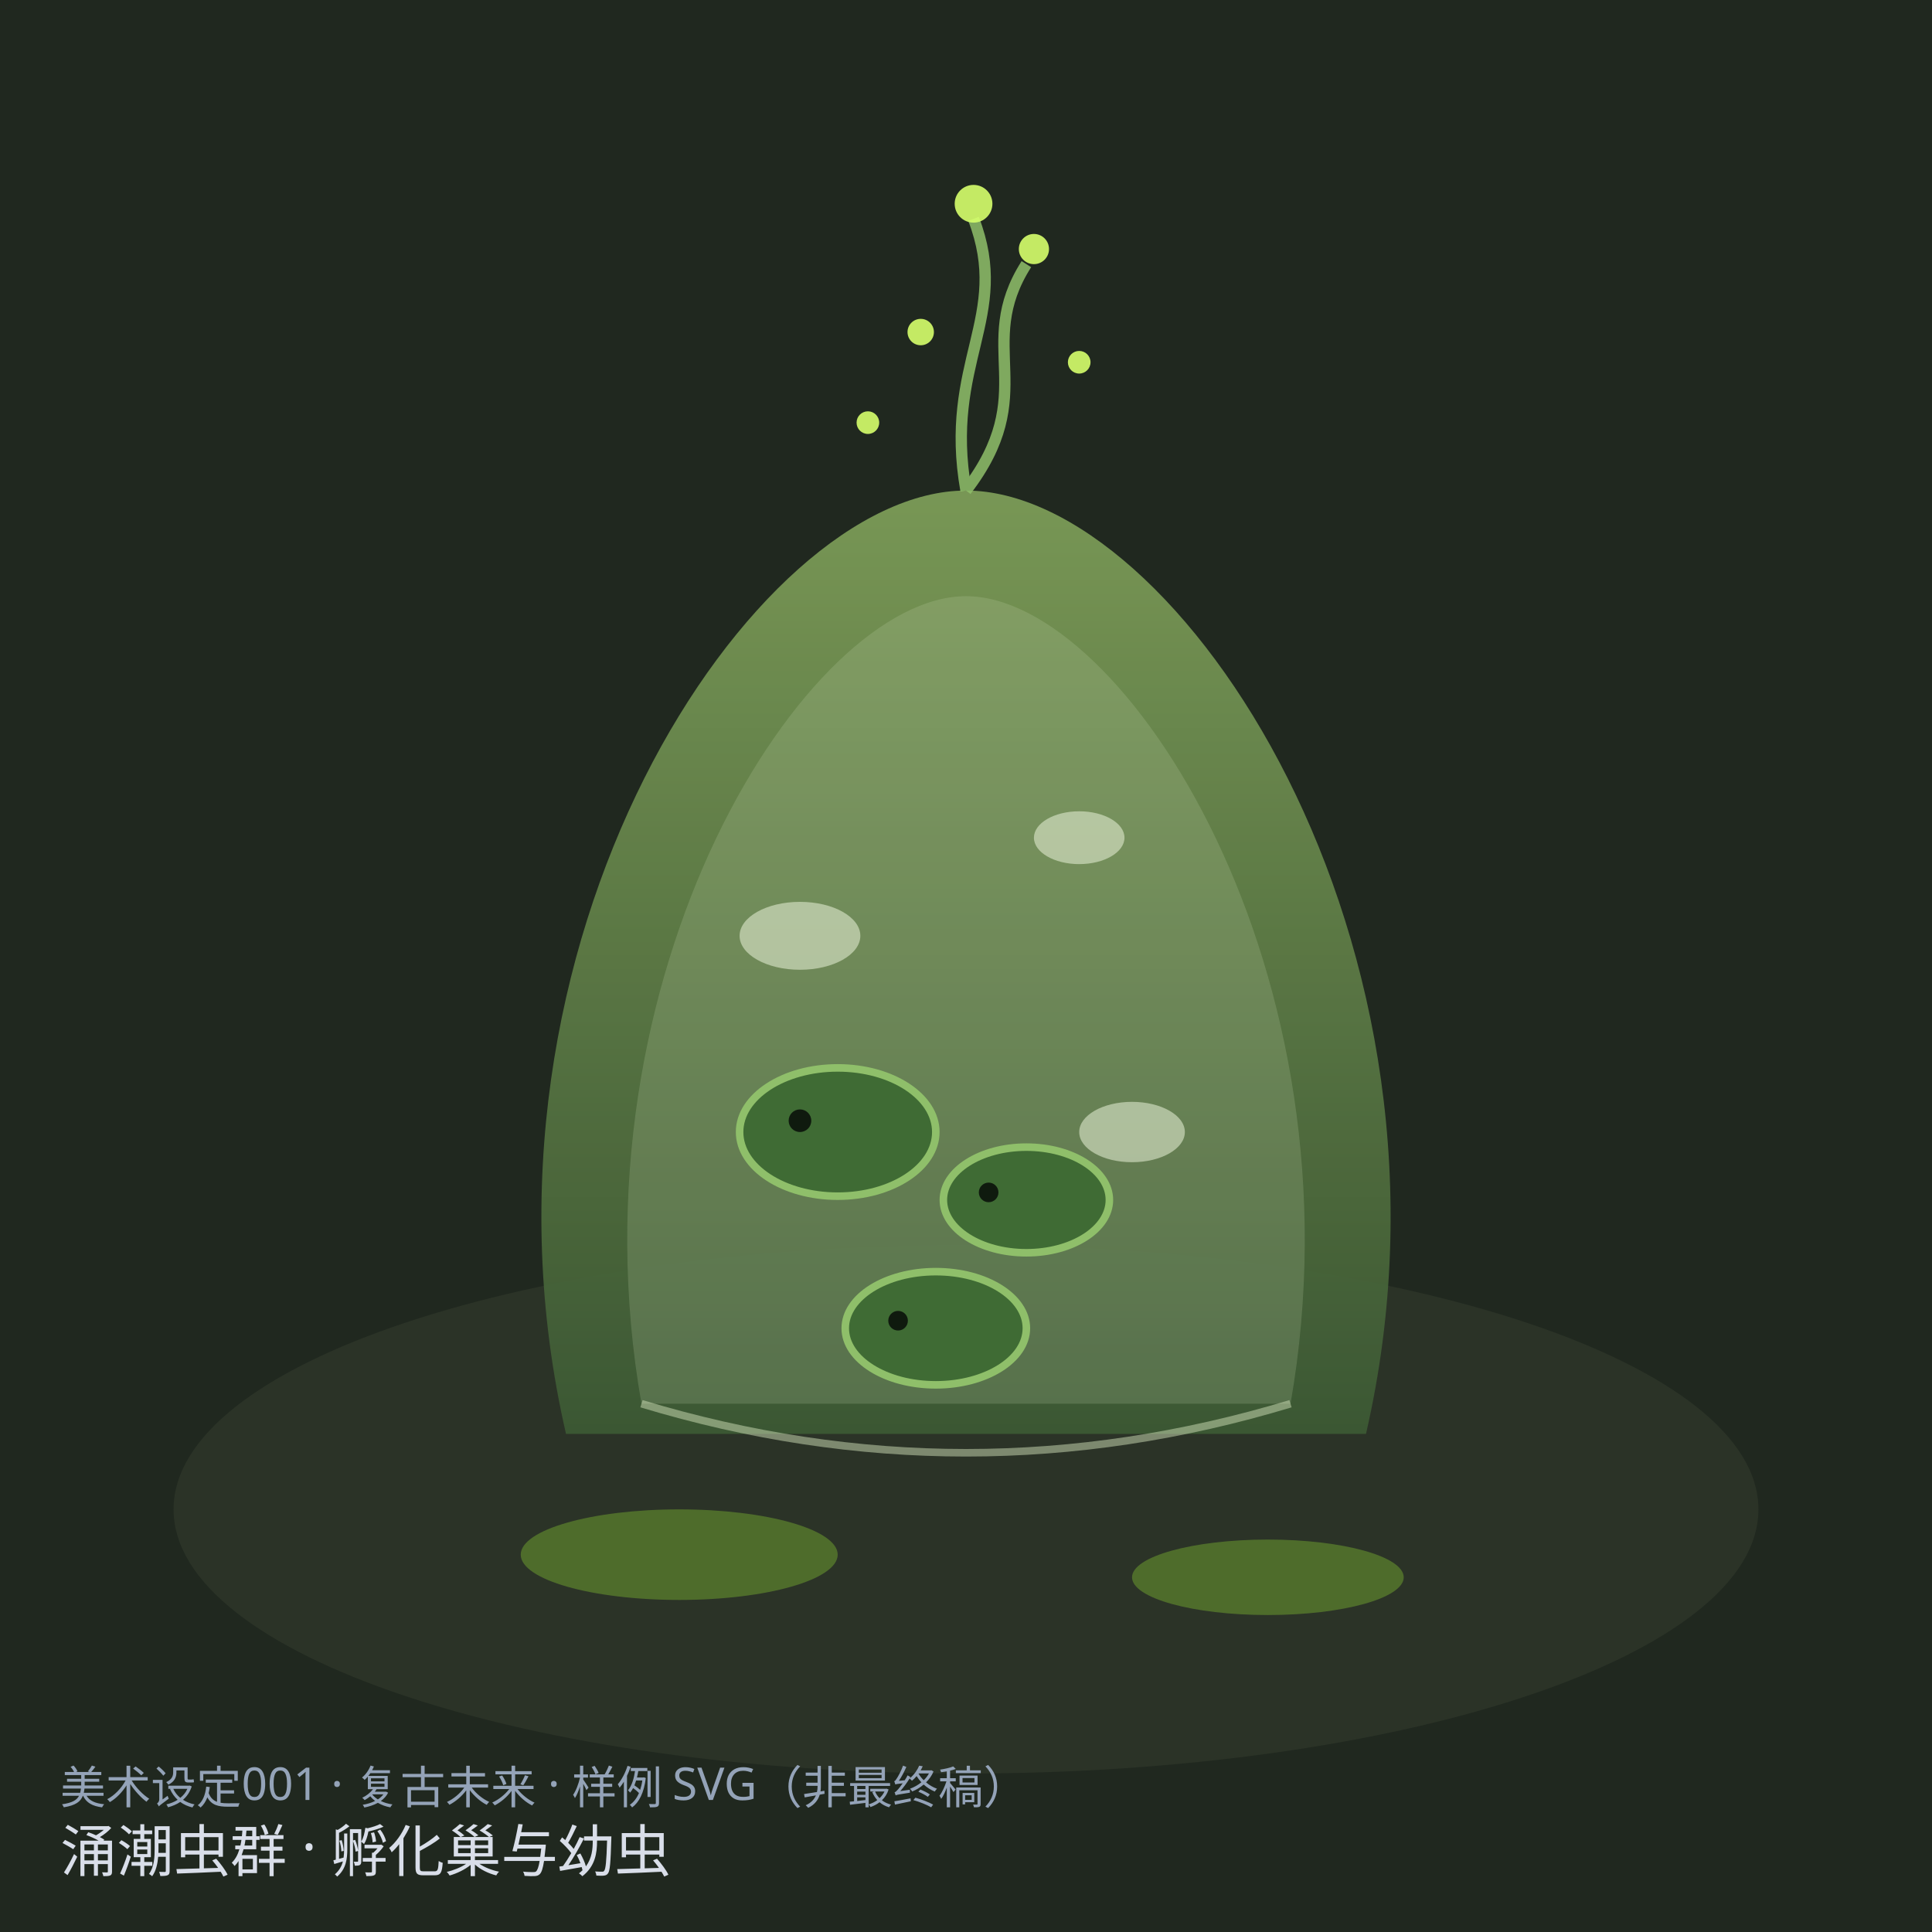
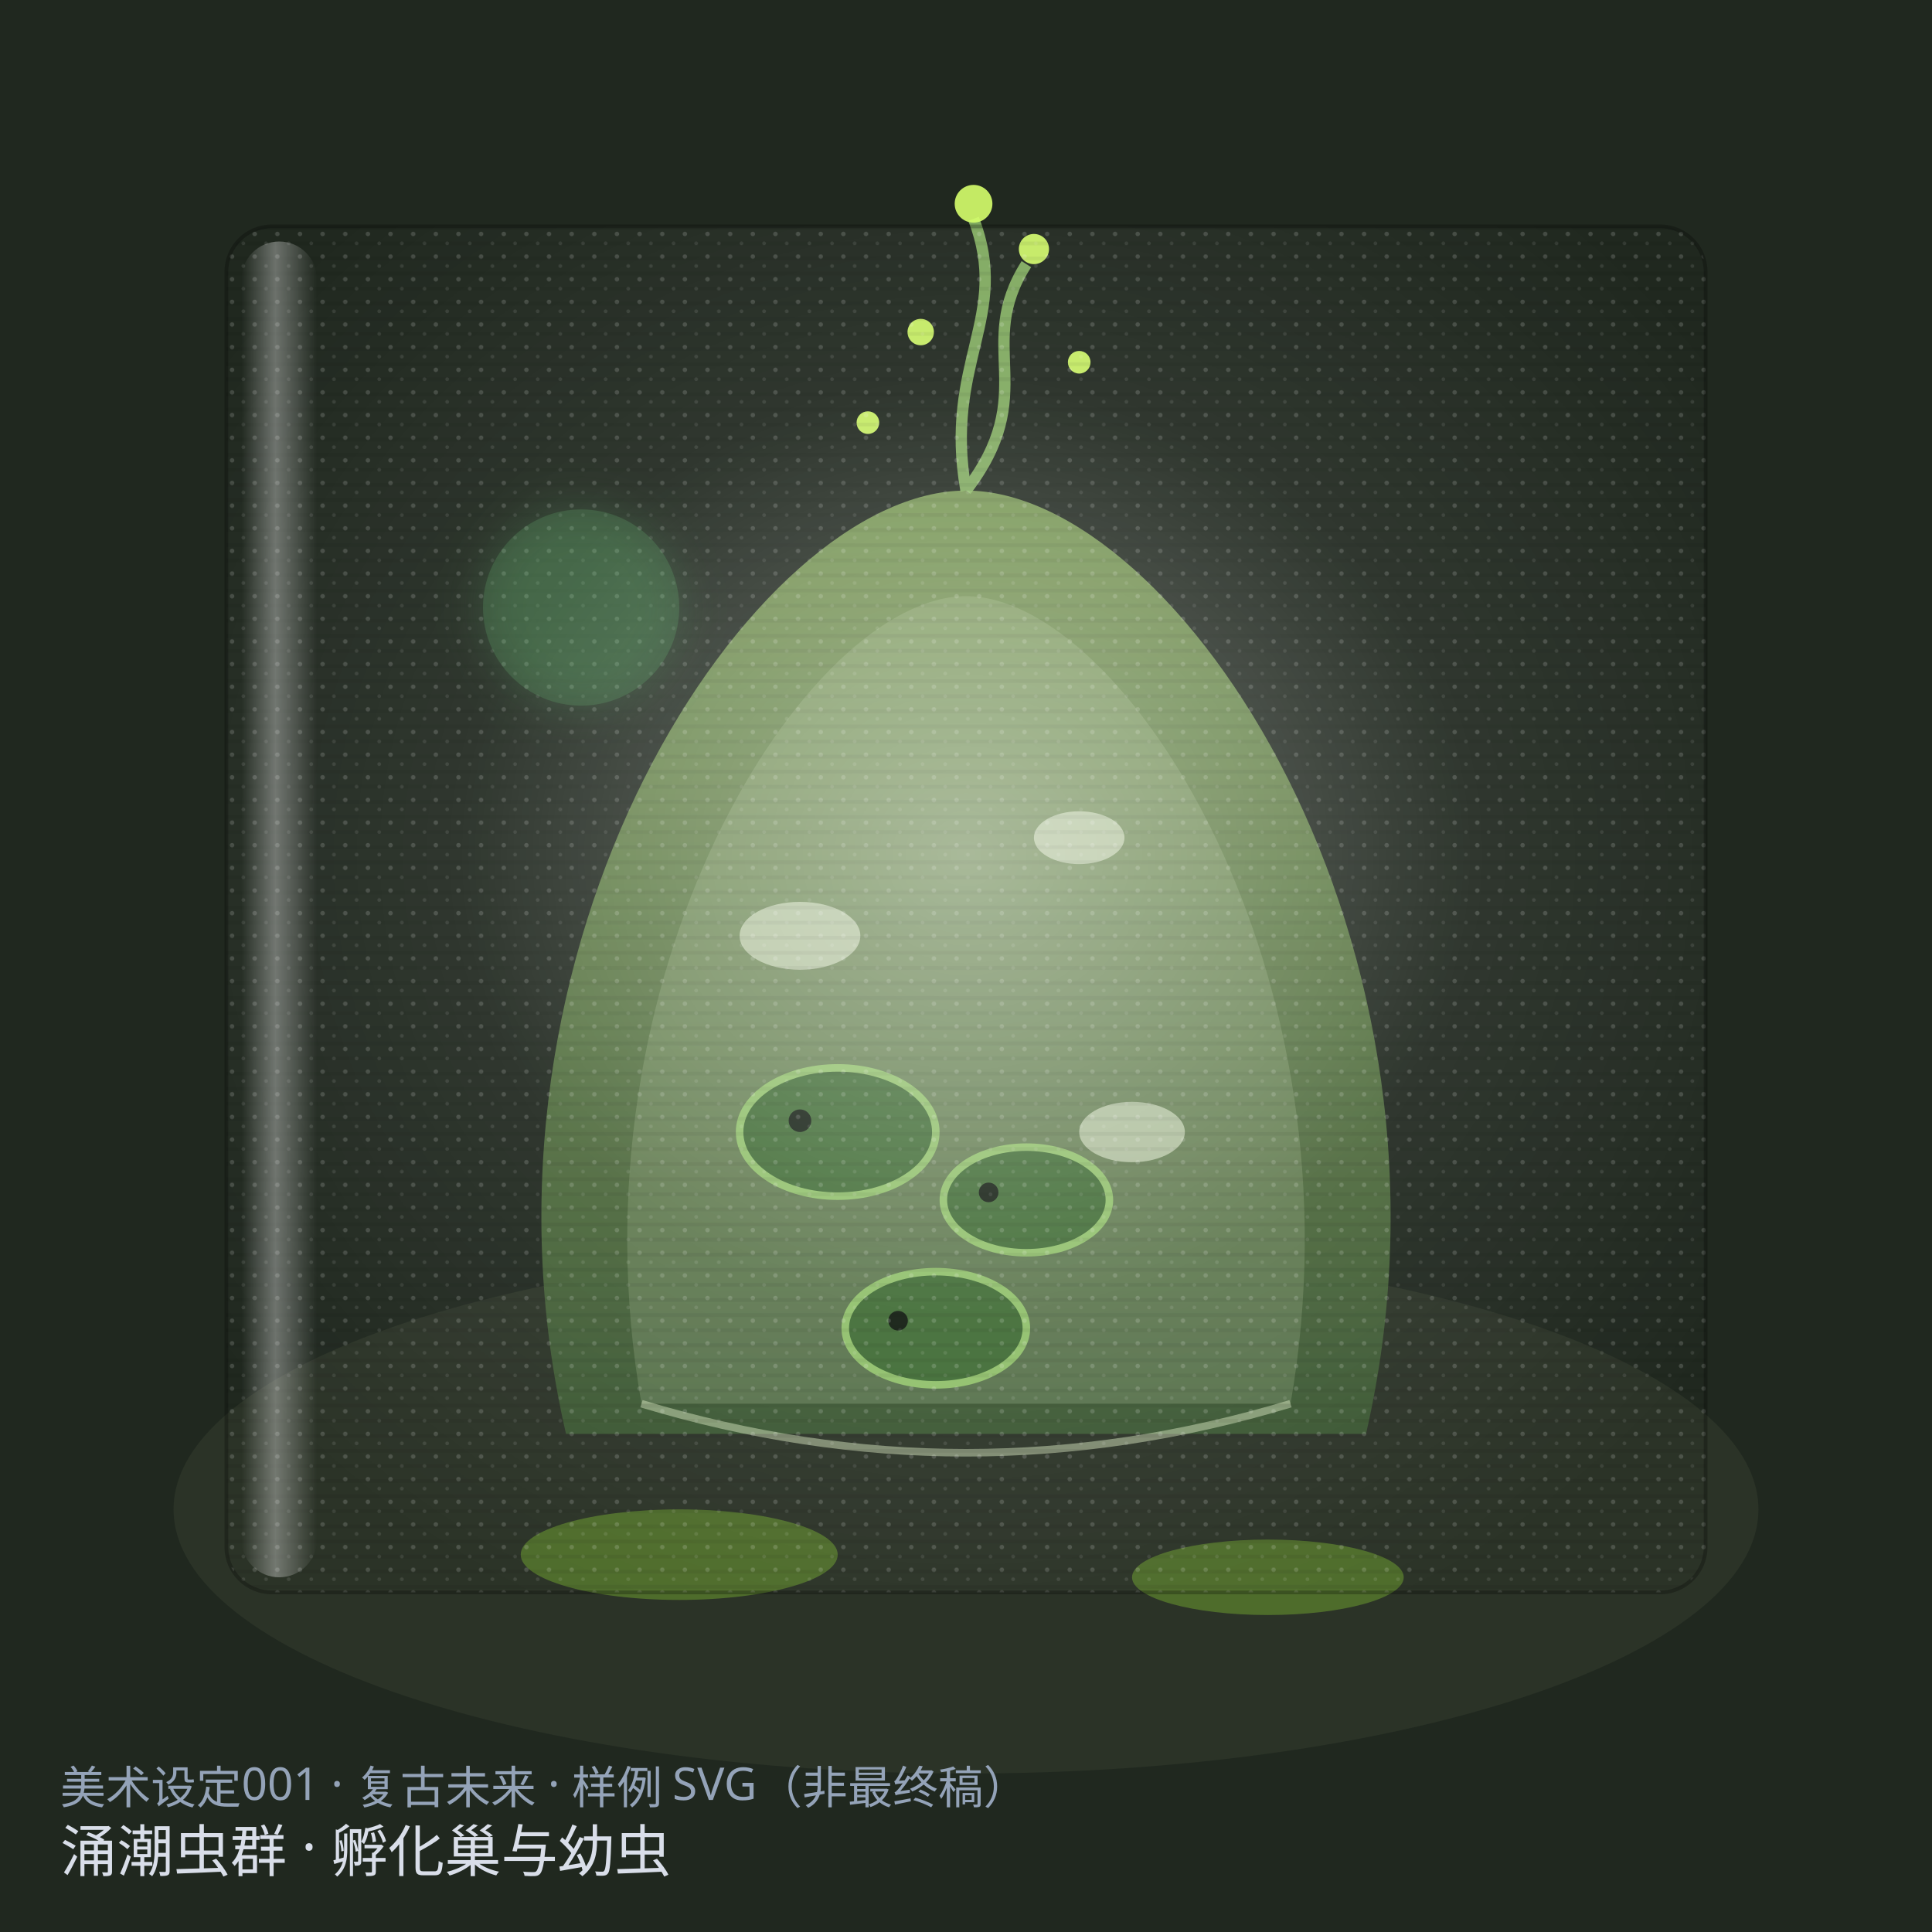
<svg xmlns="http://www.w3.org/2000/svg" viewBox="0 0 512 512" width="512" height="512" role="img" aria-label="涌潮虫群 · 孵化巢与幼虫">
+   <defs>
+     <linearGradient id="foil" x1="0" y1="0" x2="1" y2="1">
+       <stop offset="0" stop-color="#5FF3E0" />
+       <stop offset=".35" stop-color="#4FD8FF" />
+       <stop offset=".65" stop-color="#B26BFF" />
+       <stop offset="1" stop-color="#FFD86B" />
+     </linearGradient>
+     <linearGradient id="spec" x1="0" y1="0" x2="1" y2="0">
+       <stop offset="0" stop-color="#FFFFFF" stop-opacity="0" />
+       <stop offset=".45" stop-color="#FFFFFF" stop-opacity=".85" />
+       <stop offset="1" stop-color="#FFFFFF" stop-opacity="0" />
+     </linearGradient>
+     <linearGradient id="sheen" x1="0" y1="0" x2="1" y2="1">
+       <stop offset="0" stop-color="#FFFFFF" stop-opacity=".28" />
+       <stop offset=".45" stop-color="#FFFFFF" stop-opacity=".04" />
+       <stop offset="1" stop-color="#FFFFFF" stop-opacity=".16" />
+     </linearGradient>
+     <linearGradient id="iri" x1="0" y1="0" x2="1" y2="0">
+       <stop offset="0" stop-color="#B6E8FF" stop-opacity=".55" />
+       <stop offset=".33" stop-color="#FFD3EE" stop-opacity=".5" />
+       <stop offset=".66" stop-color="#DDF7A8" stop-opacity=".45" />
+       <stop offset="1" stop-color="#DCC9FF" stop-opacity=".5" />
+     </linearGradient>
+     <radialGradient id="inner" cx="50%" cy="46%" r="62%">
+       <stop offset="0" stop-color="#FFFFFF" stop-opacity=".38" />
+       <stop offset=".55" stop-color="#FFFFFF" stop-opacity=".07" />
+       <stop offset="1" stop-color="#FFFFFF" stop-opacity="0" />
+     </radialGradient>
+     <pattern id="dust" width="6" height="6" patternUnits="userSpaceOnUse">
+       <rect width="6" height="6" fill="none" />
+       <circle cx="1.5" cy="2" r=".6" fill="#FFFFFF" opacity=".16" />
+       <circle cx="4.5" cy="4.5" r=".5" fill="#FFFFFF" opacity=".1" />
+     </pattern>
+     <pattern id="scan" width="4" height="4" patternUnits="userSpaceOnUse">
+       <rect width="4" height="1" fill="#000000" opacity=".12" />
+     </pattern>
+     <filter id="bloom" x="-30%" y="-30%" width="160%" height="160%">
+       <feGaussianBlur stdDeviation="6" result="b" />
+       <feMerge>
+         <feMergeNode in="b" />
+         <feMergeNode in="SourceGraphic" />
+       </feMerge>
+     </filter>
+     <filter id="refract" x="-10%" y="-10%" width="120%" height="120%">
+       <feTurbulence type="fractalNoise" baseFrequency="0.012 0.03" numOctaves="2" seed="7" result="n" />
+       <feDisplacementMap in="SourceGraphic" in2="n" scale="6" xChannelSelector="R" yChannelSelector="G" />
+     </filter>
+   </defs>
  <defs>
    <linearGradient id="brass" x1="0" y1="0" x2="0" y2="1">
      <stop offset="0" stop-color="#e2c07a" />
      <stop offset=".45" stop-color="#b08d4f" />
      <stop offset="1" stop-color="#77592c" />
    </linearGradient>
    <linearGradient id="steel" x1="0" y1="0" x2="0" y2="1">
      <stop offset="0" stop-color="#9fb3c4" />
      <stop offset=".5" stop-color="#54687a" />
      <stop offset="1" stop-color="#2c3843" />
    </linearGradient>
    <linearGradient id="sandg" x1="0" y1="0" x2="0" y2="1">
      <stop offset="0" stop-color="#e6d3ab" />
      <stop offset="1" stop-color="#a98f66" />
    </linearGradient>
    <linearGradient id="paper" x1="0" y1="0" x2="1" y2="1">
      <stop offset="0" stop-color="#f3ead6" />
      <stop offset="1" stop-color="#ddd0b4" />
    </linearGradient>
    <radialGradient id="crtg" cx="50%" cy="50%" r="60%">
      <stop offset="0" stop-color="#9dffb8" stop-opacity=".95" />
      <stop offset="1" stop-color="#7ce38b" stop-opacity="0" />
    </radialGradient>
    <linearGradient id="moss" x1="0" y1="0" x2="0" y2="1">
      <stop offset="0" stop-color="#7fa05a" />
      <stop offset="1" stop-color="#3d5a34" />
    </linearGradient>
    <linearGradient id="prismg" x1="0" y1="0" x2="0" y2="1">
      <stop offset="0" stop-color="#ffffff" />
      <stop offset=".55" stop-color="#dfeaf6" />
      <stop offset="1" stop-color="#9fb4cc" />
    </linearGradient>
    <filter id="soft">
      <feGaussianBlur stdDeviation="5" result="b" />
      <feMerge>
        <feMergeNode in="b" />
        <feMergeNode in="SourceGraphic" />
      </feMerge>
    </filter>
    <pattern id="scan" width="4" height="4" patternUnits="userSpaceOnUse">
      <rect width="4" height="1" y="0" fill="#000000" opacity=".10" />
    </pattern>
    <pattern id="hatch" width="8" height="8" patternUnits="userSpaceOnUse" patternTransform="rotate(45)">
      <line x1="0" y1="0" x2="0" y2="8" stroke="#8a7a58" stroke-width="2" opacity=".55" />
    </pattern>
  </defs>
  <rect width="512" height="512" fill="#1b222b" />
  <g>
    <rect width="512" height="512" fill="#20281f" />
    <ellipse cx="256" cy="400" rx="210" ry="70" fill="#2b3327" />
    <path d="M150 380 C120 250 200 130 256 130 C312 130 392 250 362 380 Z" fill="url(#moss)" opacity=".92" />
    <path d="M170 372 C150 258 214 158 256 158 C298 158 362 258 342 372 Z" fill="#cfe0b8" opacity=".18" />
    <g fill="#e9f2d8" opacity=".55">
      <ellipse cx="212" cy="248" rx="16" ry="9" />
      <ellipse cx="286" cy="222" rx="12" ry="7" />
      <ellipse cx="300" cy="300" rx="14" ry="8" />
    </g>
    <g fill="#3f6b34" stroke="#8fbf6a" stroke-width="2">
      <ellipse cx="222" cy="300" rx="26" ry="17" />
      <ellipse cx="272" cy="318" rx="22" ry="14" />
      <ellipse cx="248" cy="352" rx="24" ry="15" />
    </g>
    <g fill="#0f1a0e">
      <circle cx="212" cy="297" r="3" />
      <circle cx="262" cy="316" r="2.6" />
      <circle cx="238" cy="350" r="2.6" />
    </g>
    <g stroke="#8fbf6a" stroke-width="3" fill="none" opacity=".85">
      <path d="M256 130 C250 96 268 84 258 58" />
      <path d="M256 130 C276 104 258 92 272 70" />
    </g>
    <g fill="#d6ff6b" opacity=".9">
      <circle cx="258" cy="54" r="5" />
      <circle cx="274" cy="66" r="4" />
      <circle cx="244" cy="88" r="3.5" />
      <circle cx="286" cy="96" r="3" />
      <circle cx="230" cy="112" r="3" />
    </g>
    <g fill="#6b9b2e" opacity=".55">
      <ellipse cx="180" cy="412" rx="42" ry="12" />
      <ellipse cx="336" cy="418" rx="36" ry="10" />
    </g>
    <g stroke="#cfe0b8" stroke-width="2" opacity=".5">
      <path d="M170 372 q86 26 172 0" fill="none" />
    </g>
  </g>
  <text x="16" y="496" font-family="PingFang SC, Noto Sans SC, sans-serif" font-size="15" fill="#e8eefb" opacity=".92">涌潮虫群 · 孵化巢与幼虫</text>
+   <g>
+     <rect x="60" y="60" width="392" height="362" rx="12" fill="url(#dust)" />
+     <rect x="60" y="60" width="392" height="362" rx="12" fill="url(#scan)" opacity=".45" />
+     <rect x="60" y="60" width="392" height="362" rx="12" fill="url(#inner)" />
+     <g filter="url(#bloom)" opacity=".5">
+       <circle cx="154" cy="161" r="26" fill="#7CE38B" opacity=".35" />
+     </g>
+     <rect x="64" y="64" width="20" height="354" rx="10" fill="url(#spec)" opacity=".4" />
+     <rect x="60" y="60" width="392" height="362" rx="12" fill="none" stroke="#000000" stroke-width="1" opacity=".25" />
+   </g>
  <text x="16" y="478" font-family="PingFang SC, Noto Sans SC, sans-serif" font-size="12" fill="#94a3b8">美术设定001 · 复古未来 · 样例 SVG（非最终稿）</text>
</svg>
